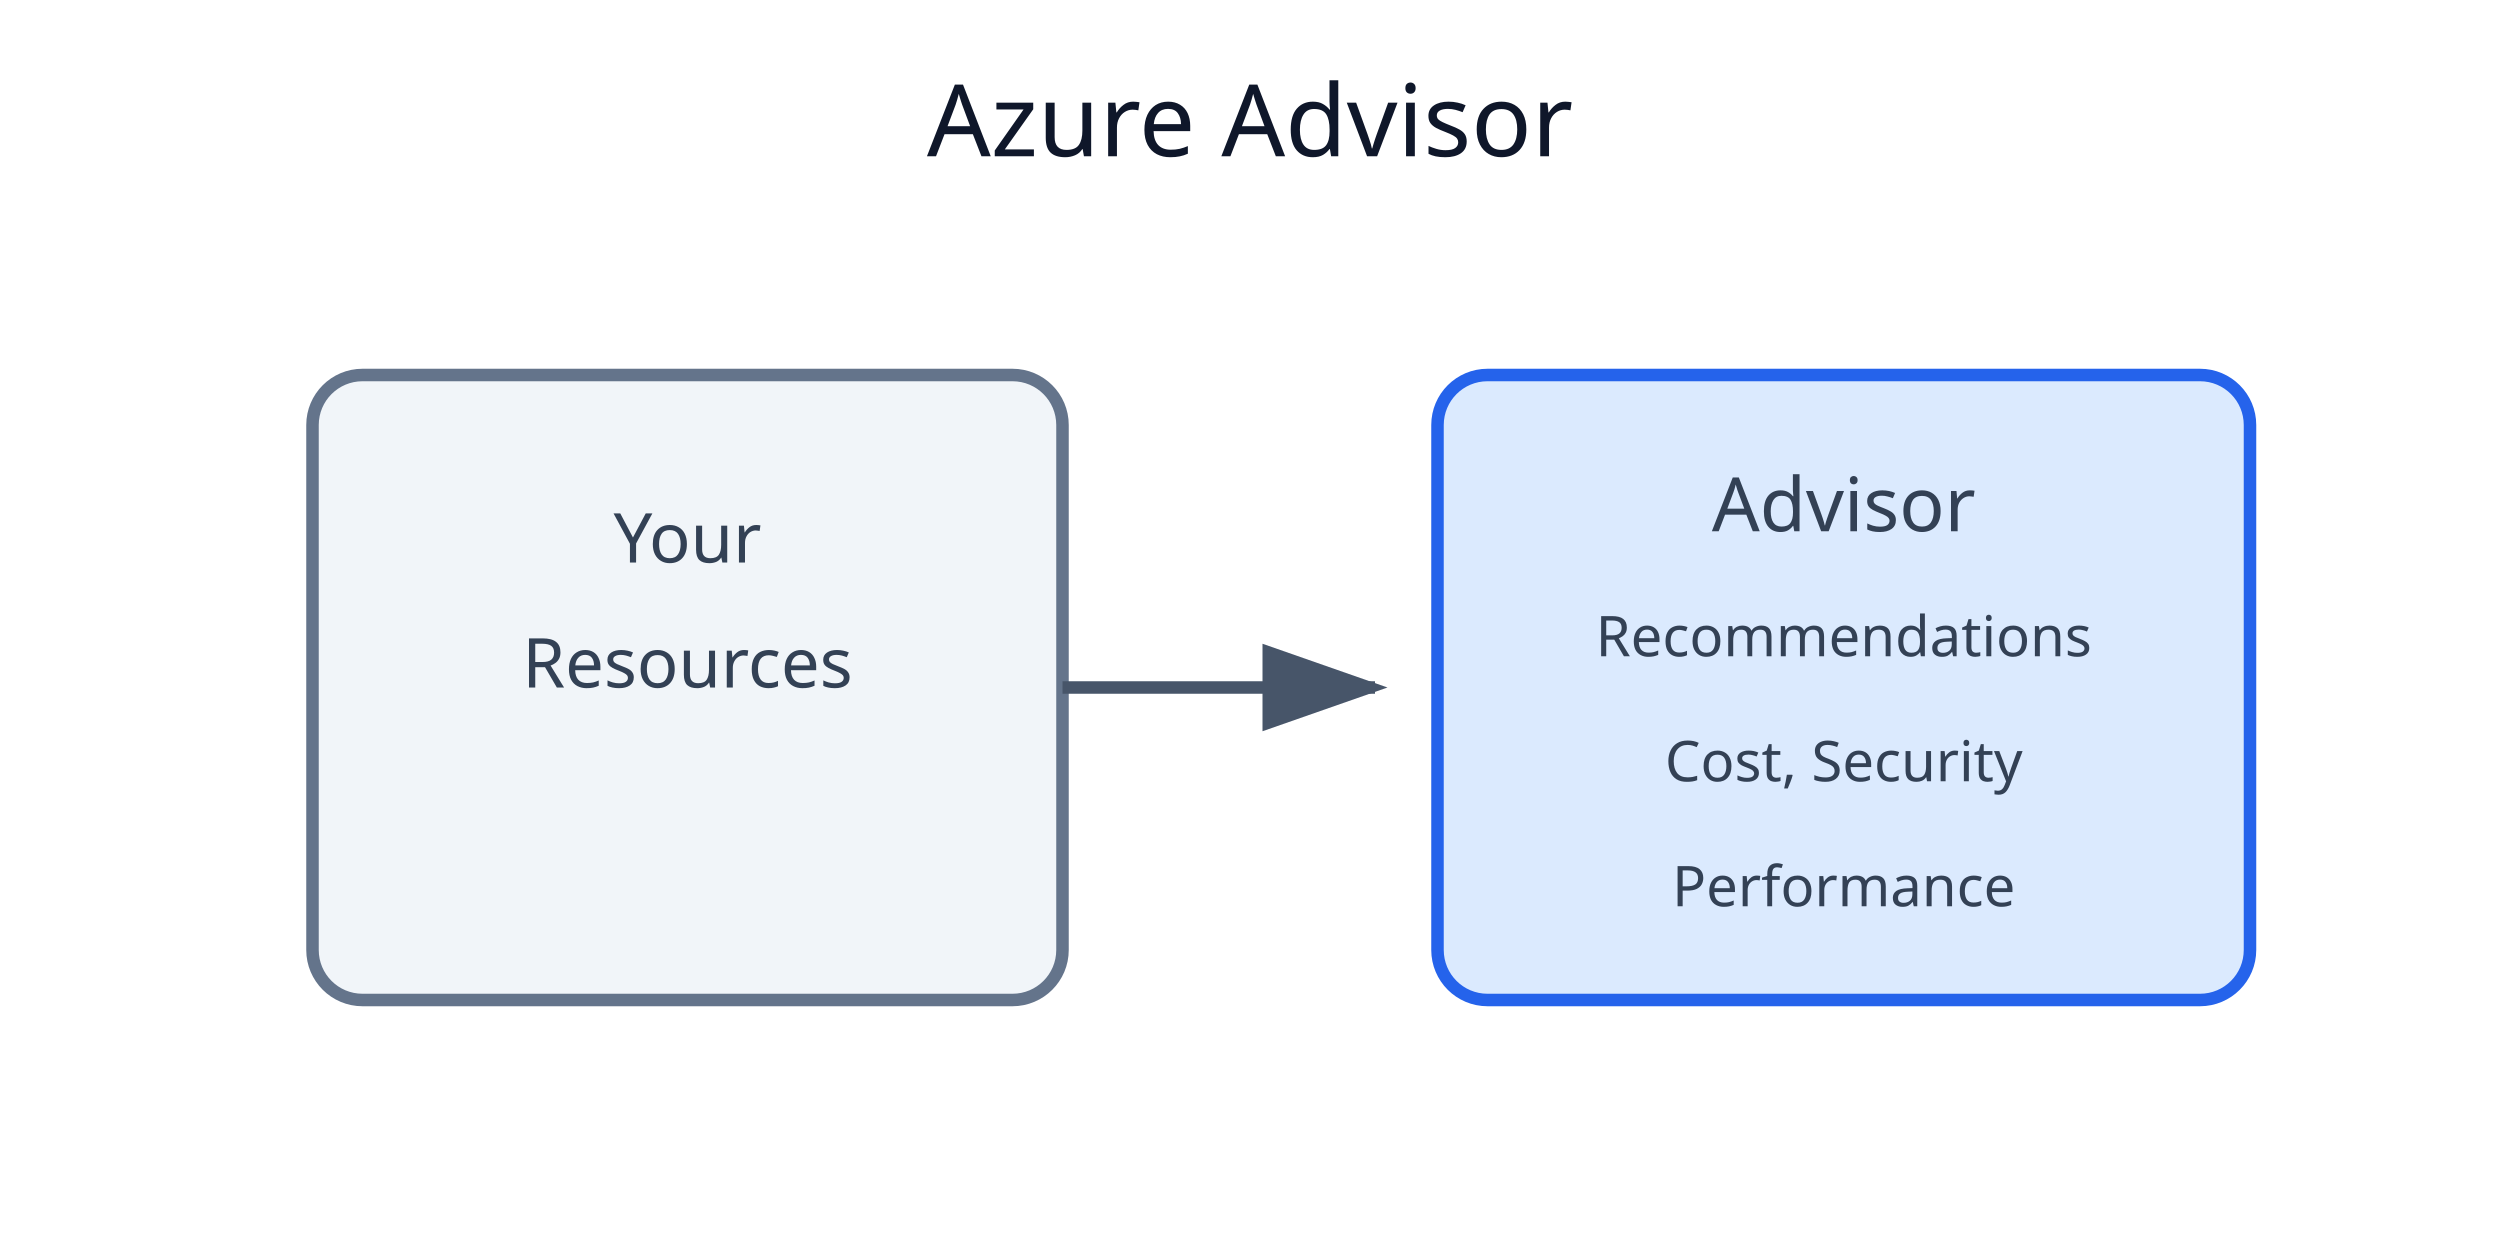
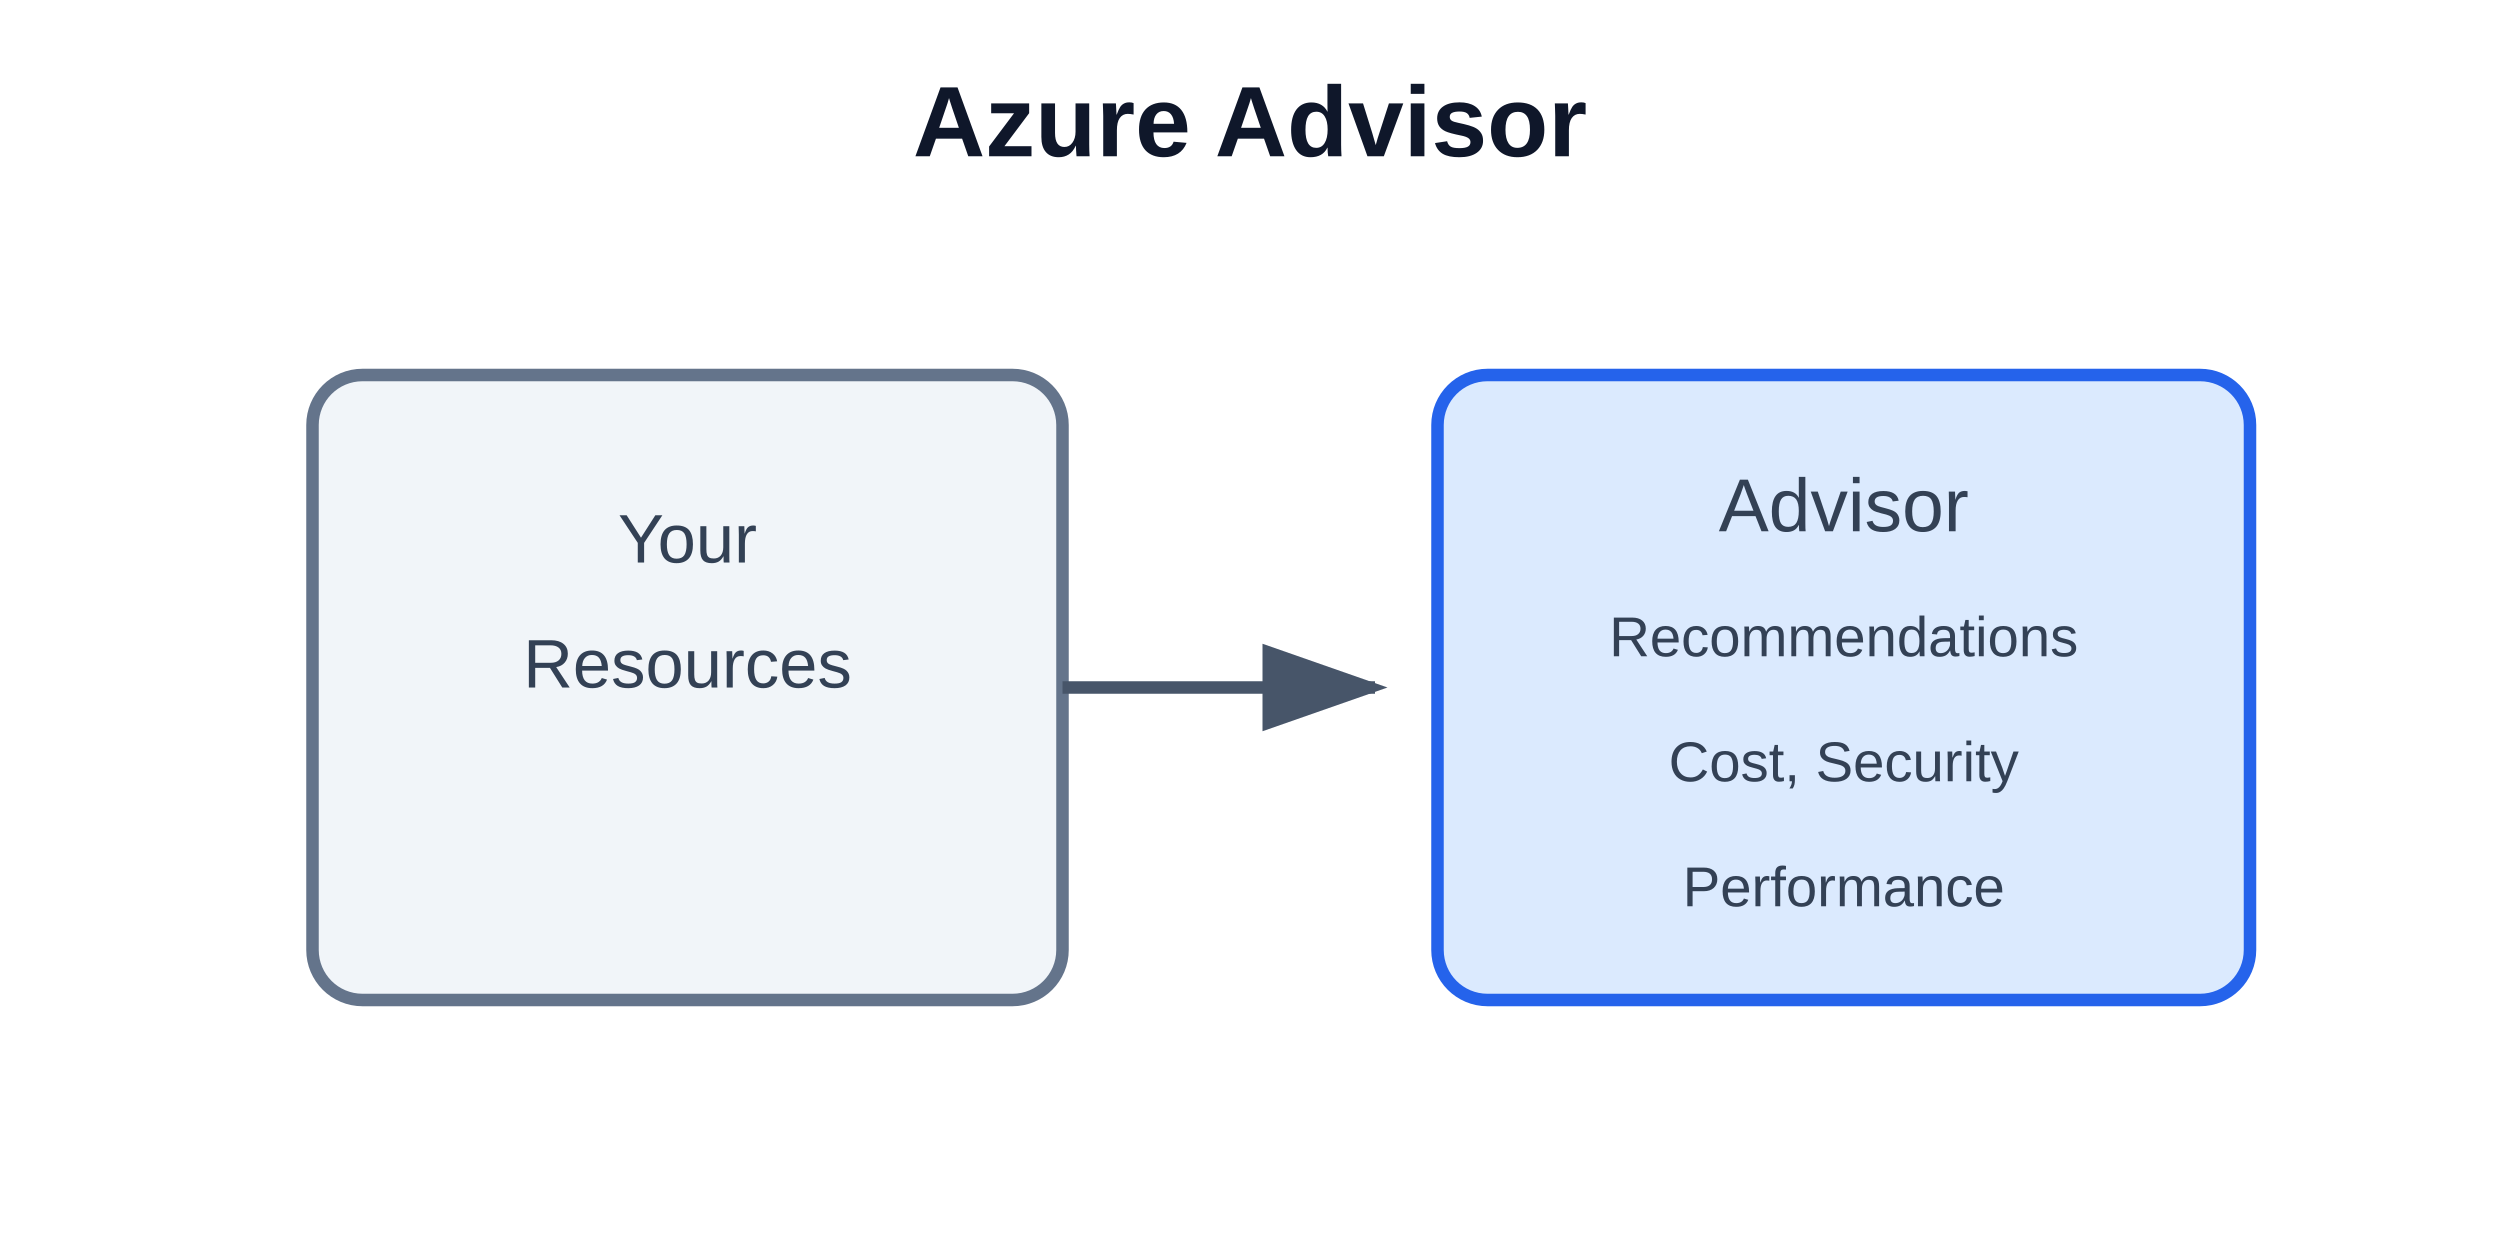
<svg xmlns="http://www.w3.org/2000/svg" viewBox="0 0 400 200" width="400" height="200">
  <defs>
    <marker id="arrow" markerWidth="10" markerHeight="7" refX="9" refY="3.5" orient="auto">
      <polygon points="0 0, 10 3.5, 0 7" fill="#475569" />
    </marker>
    <marker id="arrowBlue" markerWidth="10" markerHeight="7" refX="9" refY="3.5" orient="auto">
      <polygon points="0 0, 10 3.5, 0 7" fill="#2563EB" />
    </marker>
  </defs>
  <rect width="400" height="200" fill="#FFFFFF" />
-   <text x="200" y="25" text-anchor="middle" font-family="Segoe UI" font-size="16" fill="#0F172A">Azure Advisor</text>
+   <text x="200" y="25" text-anchor="middle" font-family="Segoe UI, Arial" font-size="16" font-weight="600" fill="#0F172A">Azure Advisor</text>
  <rect x="50" y="60" width="120" height="100" rx="8" fill="#F1F5F9" stroke="#64748B" stroke-width="2" />
-   <text x="110" y="115" text-anchor="middle" font-family="Segoe UI" font-size="11" fill="#1E293B" />
-   <text x="110" y="90" text-anchor="middle" font-family="Segoe UI" font-size="11" fill="#334155">Your</text>
-   <text x="110" y="110" text-anchor="middle" font-family="Segoe UI" font-size="11" fill="#334155">Resources</text>
+   <text x="110" y="115" text-anchor="middle" font-family="Segoe UI, Arial" font-size="11" font-weight="600" fill="#1E293B" />
+   <text x="110" y="90" text-anchor="middle" font-family="Segoe UI, Arial" font-size="11" fill="#334155">Your</text>
+   <text x="110" y="110" text-anchor="middle" font-family="Segoe UI, Arial" font-size="11" fill="#334155">Resources</text>
  <line x1="170" y1="110" x2="220" y2="110" stroke="#475569" stroke-width="2" marker-end="url(#arrow)" />
  <rect x="230" y="60" width="130" height="100" rx="8" fill="#DBEAFE" stroke="#2563EB" stroke-width="2" />
-   <text x="295" y="115" text-anchor="middle" font-family="Segoe UI" font-size="11" fill="#1E293B" />
-   <text x="295" y="85" text-anchor="middle" font-family="Segoe UI" font-size="12" fill="#334155">Advisor</text>
-   <text x="295" y="105" text-anchor="middle" font-family="Segoe UI" font-size="9" fill="#334155">Recommendations</text>
-   <text x="295" y="125" text-anchor="middle" font-family="Segoe UI" font-size="9" fill="#334155">Cost, Security</text>
-   <text x="295" y="145" text-anchor="middle" font-family="Segoe UI" font-size="9" fill="#334155">Performance</text>
+   <text x="295" y="115" text-anchor="middle" font-family="Segoe UI, Arial" font-size="11" font-weight="600" fill="#1E293B" />
+   <text x="295" y="85" text-anchor="middle" font-family="Segoe UI, Arial" font-size="12" fill="#334155">Advisor</text>
+   <text x="295" y="105" text-anchor="middle" font-family="Segoe UI, Arial" font-size="9" fill="#334155">Recommendations</text>
+   <text x="295" y="125" text-anchor="middle" font-family="Segoe UI, Arial" font-size="9" fill="#334155">Cost, Security</text>
+   <text x="295" y="145" text-anchor="middle" font-family="Segoe UI, Arial" font-size="9" fill="#334155">Performance</text>
</svg>
